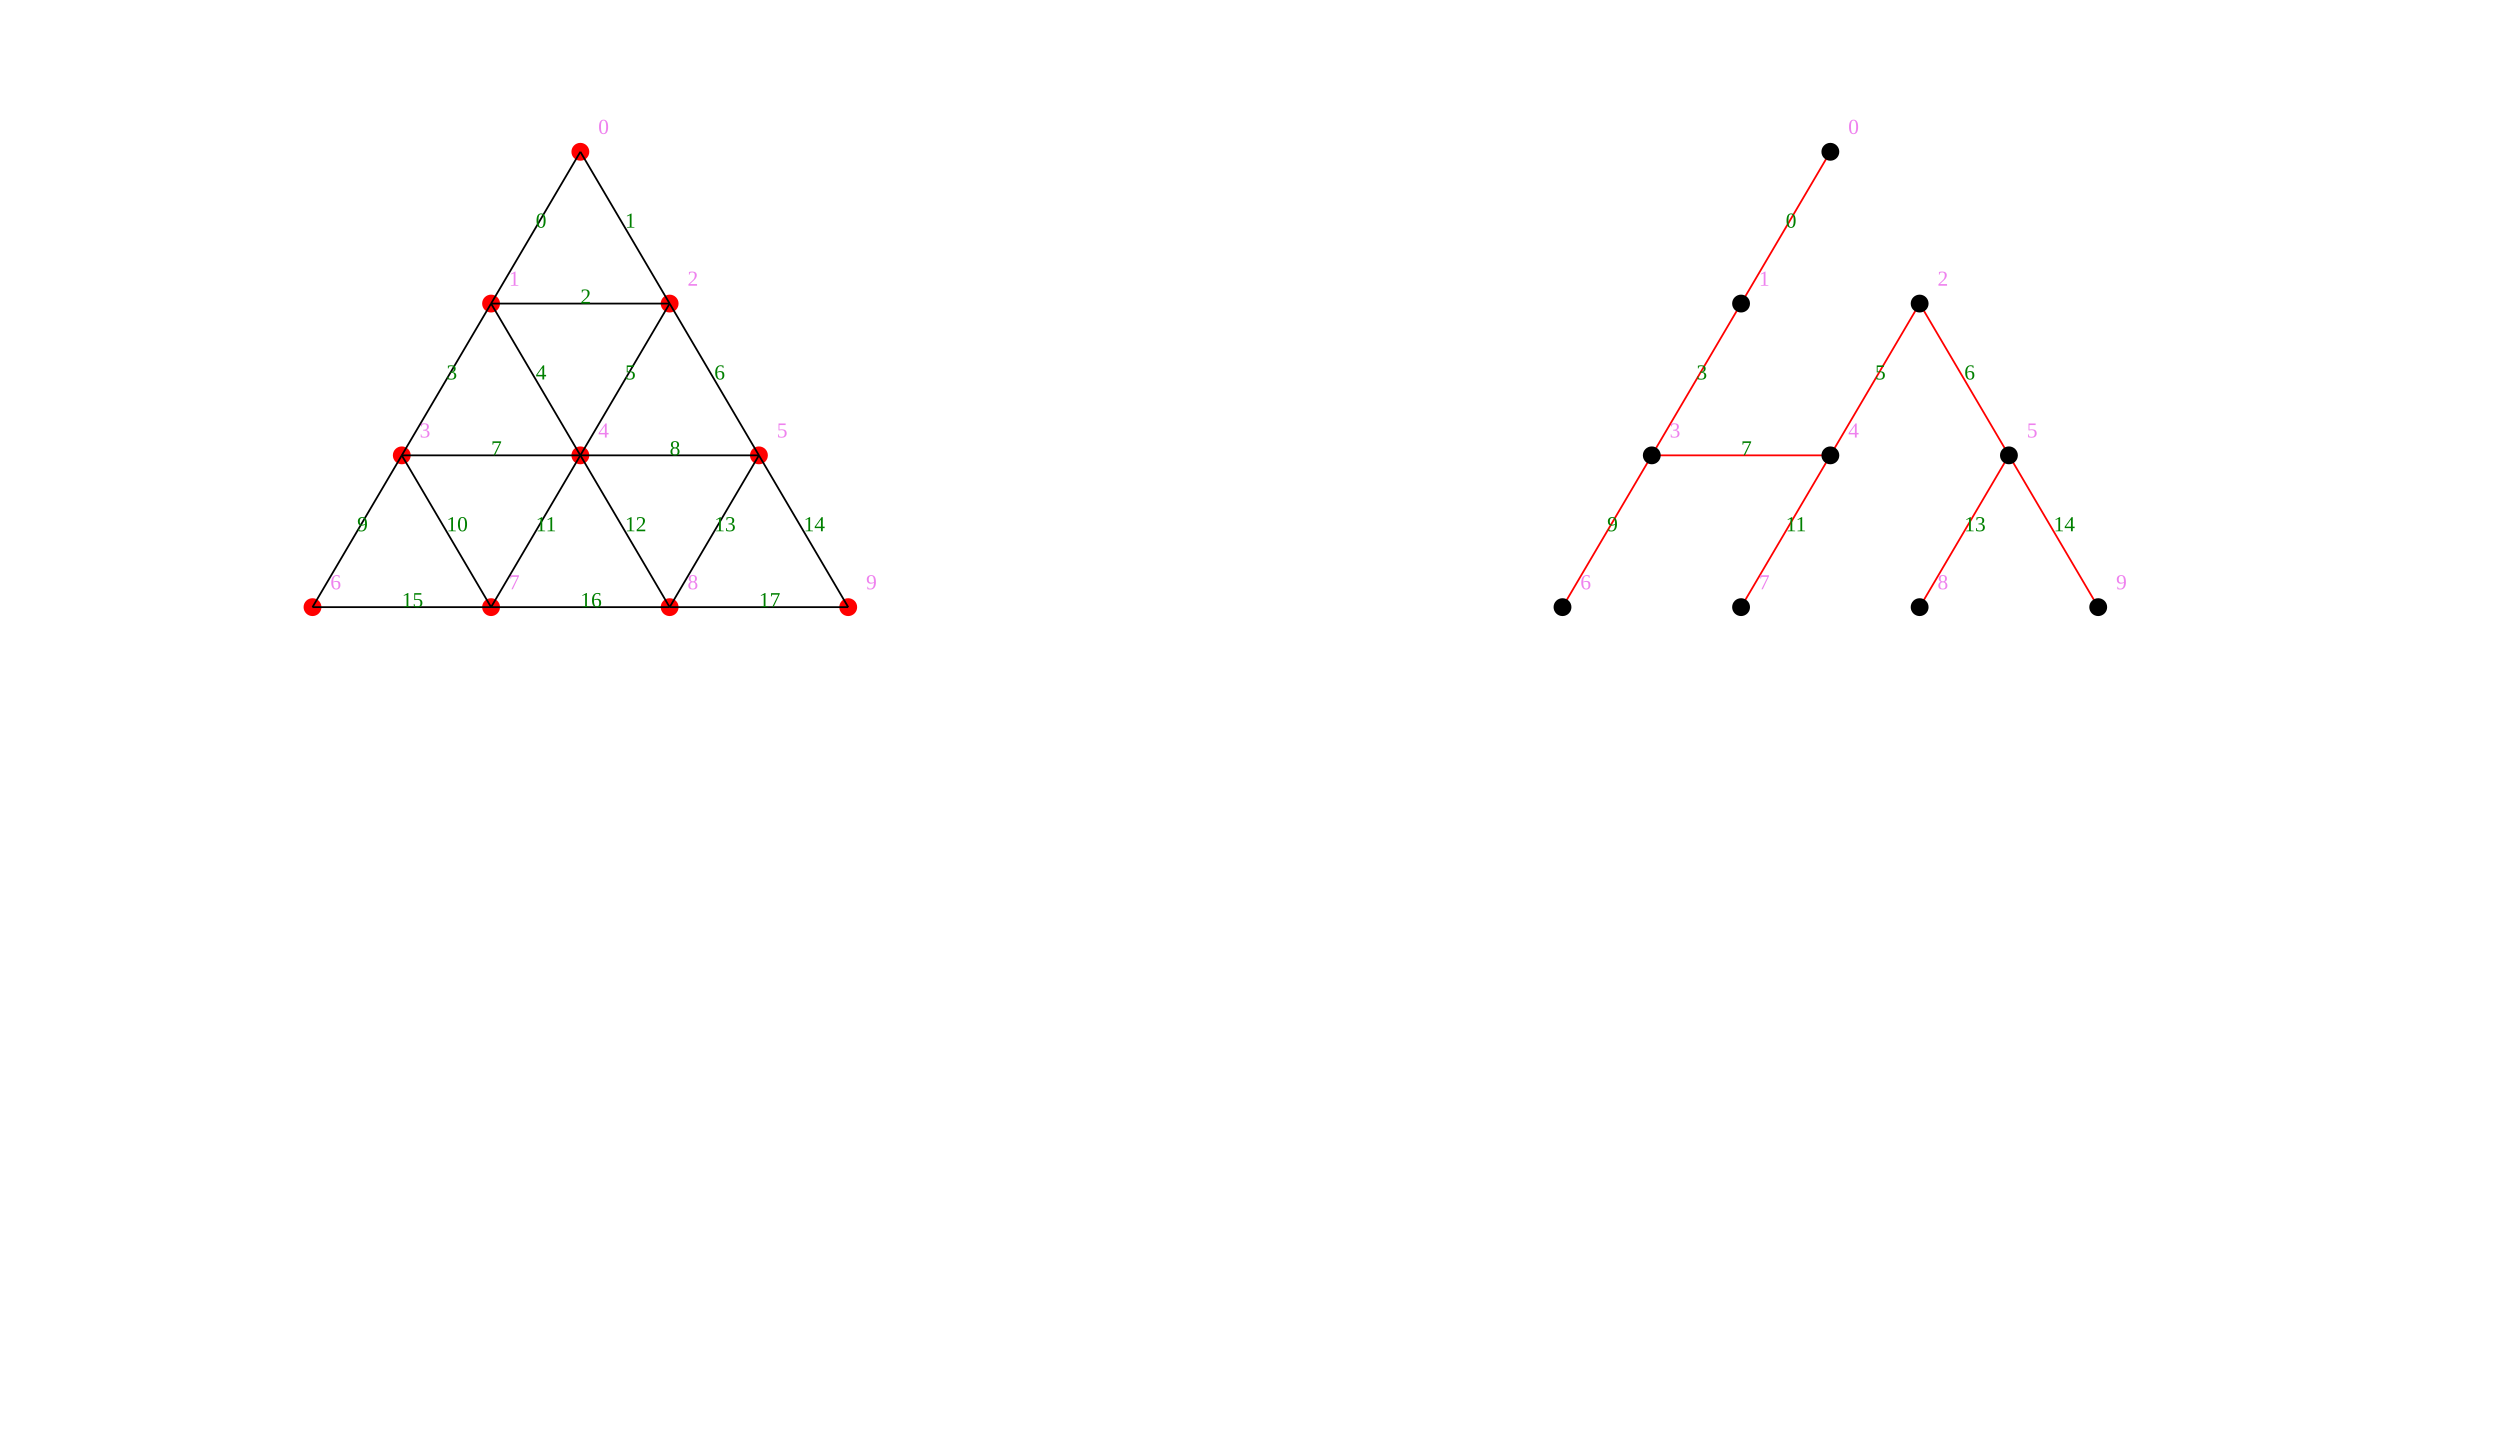
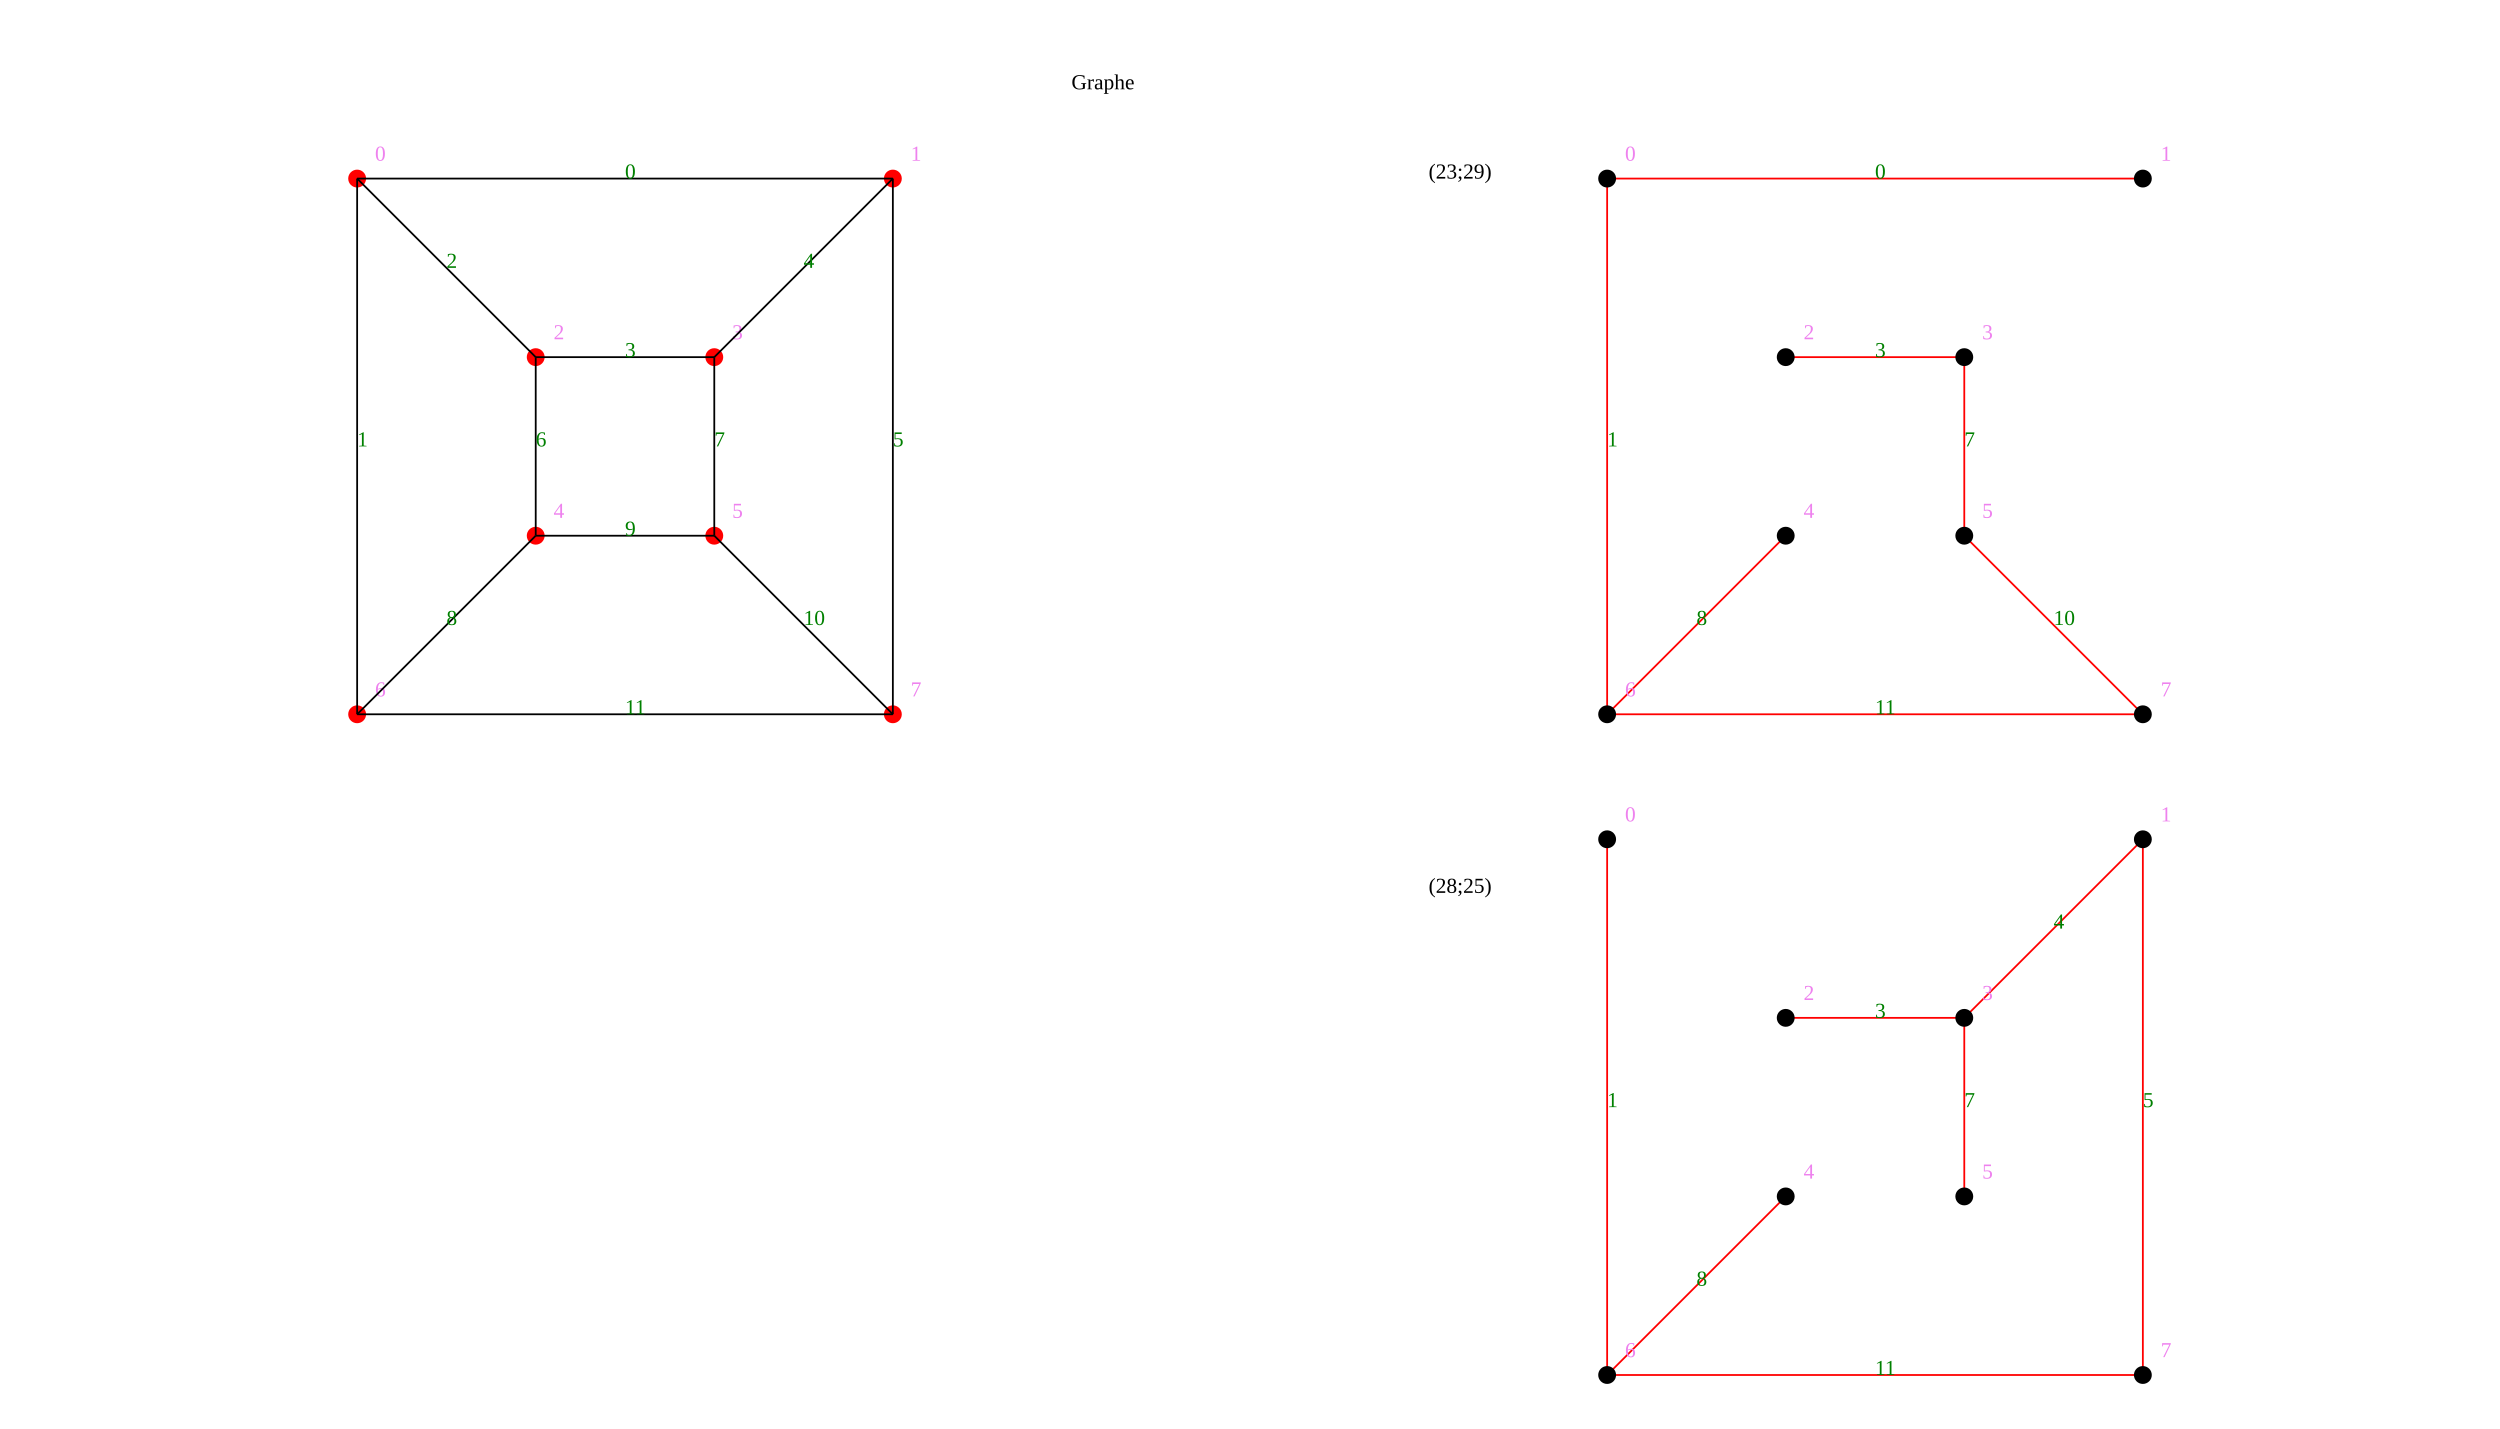
<svg xmlns="http://www.w3.org/2000/svg" version="1.1" width="1400" height="800">
-   <circle cx="325" cy="85" r="5" fill="red" />
-   <text x="335" y="75" fill="violet">0</text>
-   <circle cx="275" cy="170" r="5" fill="red" />
-   <text x="285" y="160" fill="violet">1</text>
-   <circle cx="375" cy="170" r="5" fill="red" />
-   <text x="385" y="160" fill="violet">2</text>
-   <circle cx="225" cy="255" r="5" fill="red" />
-   <text x="235" y="245" fill="violet">3</text>
-   <circle cx="325" cy="255" r="5" fill="red" />
-   <text x="335" y="245" fill="violet">4</text>
-   <circle cx="425" cy="255" r="5" fill="red" />
-   <text x="435" y="245" fill="violet">5</text>
-   <circle cx="175" cy="340" r="5" fill="red" />
-   <text x="185" y="330" fill="violet">6</text>
-   <circle cx="275" cy="340" r="5" fill="red" />
-   <text x="285" y="330" fill="violet">7</text>
-   <circle cx="375" cy="340" r="5" fill="red" />
-   <text x="385" y="330" fill="violet">8</text>
-   <circle cx="475" cy="340" r="5" fill="red" />
-   <text x="485" y="330" fill="violet">9</text>
-   <line x1="325" y1="85" x2="275" y2="170" stroke="black" />
-   <text x="300" y="127.5" fill="green">0</text>
-   <line x1="325" y1="85" x2="375" y2="170" stroke="black" />
-   <text x="350" y="127.5" fill="green">1</text>
-   <line x1="275" y1="170" x2="375" y2="170" stroke="black" />
-   <text x="325" y="170" fill="green">2</text>
-   <line x1="275" y1="170" x2="225" y2="255" stroke="black" />
-   <text x="250" y="212.5" fill="green">3</text>
-   <line x1="275" y1="170" x2="325" y2="255" stroke="black" />
-   <text x="300" y="212.5" fill="green">4</text>
-   <line x1="375" y1="170" x2="325" y2="255" stroke="black" />
-   <text x="350" y="212.5" fill="green">5</text>
-   <line x1="375" y1="170" x2="425" y2="255" stroke="black" />
-   <text x="400" y="212.5" fill="green">6</text>
-   <line x1="225" y1="255" x2="325" y2="255" stroke="black" />
-   <text x="275" y="255" fill="green">7</text>
-   <line x1="325" y1="255" x2="425" y2="255" stroke="black" />
-   <text x="375" y="255" fill="green">8</text>
-   <line x1="225" y1="255" x2="175" y2="340" stroke="black" />
-   <text x="200" y="297.5" fill="green">9</text>
-   <line x1="225" y1="255" x2="275" y2="340" stroke="black" />
-   <text x="250" y="297.5" fill="green">10</text>
-   <line x1="325" y1="255" x2="275" y2="340" stroke="black" />
-   <text x="300" y="297.5" fill="green">11</text>
-   <line x1="325" y1="255" x2="375" y2="340" stroke="black" />
-   <text x="350" y="297.5" fill="green">12</text>
-   <line x1="425" y1="255" x2="375" y2="340" stroke="black" />
-   <text x="400" y="297.5" fill="green">13</text>
-   <line x1="425" y1="255" x2="475" y2="340" stroke="black" />
-   <text x="450" y="297.5" fill="green">14</text>
-   <line x1="175" y1="340" x2="275" y2="340" stroke="black" />
-   <text x="225" y="340" fill="green">15</text>
-   <line x1="275" y1="340" x2="375" y2="340" stroke="black" />
-   <text x="325" y="340" fill="green">16</text>
-   <line x1="375" y1="340" x2="475" y2="340" stroke="black" />
-   <text x="425" y="340" fill="green">17</text>
-   <line x1="925" y1="255" x2="1025" y2="255" stroke="red" />
-   <text x="975" y="255" fill="green">7</text>
-   <line x1="1075" y1="170" x2="1025" y2="255" stroke="red" />
-   <text x="1050" y="212.5" fill="green">5</text>
-   <line x1="925" y1="255" x2="875" y2="340" stroke="red" />
-   <text x="900" y="297.5" fill="green">9</text>
-   <line x1="1025" y1="255" x2="975" y2="340" stroke="red" />
-   <text x="1000" y="297.5" fill="green">11</text>
-   <line x1="1075" y1="170" x2="1125" y2="255" stroke="red" />
-   <text x="1100" y="212.5" fill="green">6</text>
-   <line x1="975" y1="170" x2="925" y2="255" stroke="red" />
-   <text x="950" y="212.5" fill="green">3</text>
-   <line x1="1025" y1="85" x2="975" y2="170" stroke="red" />
-   <text x="1000" y="127.5" fill="green">0</text>
-   <line x1="1125" y1="255" x2="1075" y2="340" stroke="red" />
-   <text x="1100" y="297.5" fill="green">13</text>
-   <line x1="1125" y1="255" x2="1175" y2="340" stroke="red" />
-   <text x="1150" y="297.5" fill="green">14</text>
-   <circle cx="1025" cy="85" r="5" fill="black" />
-   <text x="1035" y="75" fill="violet">0</text>
-   <circle cx="975" cy="170" r="5" fill="black" />
-   <text x="985" y="160" fill="violet">1</text>
-   <circle cx="1075" cy="170" r="5" fill="black" />
-   <text x="1085" y="160" fill="violet">2</text>
-   <circle cx="925" cy="255" r="5" fill="black" />
-   <text x="935" y="245" fill="violet">3</text>
-   <circle cx="1025" cy="255" r="5" fill="black" />
-   <text x="1035" y="245" fill="violet">4</text>
-   <circle cx="1125" cy="255" r="5" fill="black" />
-   <text x="1135" y="245" fill="violet">5</text>
-   <circle cx="875" cy="340" r="5" fill="black" />
-   <text x="885" y="330" fill="violet">6</text>
-   <circle cx="975" cy="340" r="5" fill="black" />
-   <text x="985" y="330" fill="violet">7</text>
-   <circle cx="1075" cy="340" r="5" fill="black" />
-   <text x="1085" y="330" fill="violet">8</text>
-   <circle cx="1175" cy="340" r="5" fill="black" />
-   <text x="1185" y="330" fill="violet">9</text>
+   <text x="600" y="50" fill="balck">Graphe</text>
+   <circle cx="200" cy="100" r="5" fill="red" />
+   <text x="210" y="90" fill="violet">0</text>
+   <circle cx="500" cy="100" r="5" fill="red" />
+   <text x="510" y="90" fill="violet">1</text>
+   <circle cx="300" cy="200" r="5" fill="red" />
+   <text x="310" y="190" fill="violet">2</text>
+   <circle cx="400" cy="200" r="5" fill="red" />
+   <text x="410" y="190" fill="violet">3</text>
+   <circle cx="300" cy="300" r="5" fill="red" />
+   <text x="310" y="290" fill="violet">4</text>
+   <circle cx="400" cy="300" r="5" fill="red" />
+   <text x="410" y="290" fill="violet">5</text>
+   <circle cx="200" cy="400" r="5" fill="red" />
+   <text x="210" y="390" fill="violet">6</text>
+   <circle cx="500" cy="400" r="5" fill="red" />
+   <text x="510" y="390" fill="violet">7</text>
+   <line x1="200" y1="100" x2="500" y2="100" stroke="black" />
+   <text x="350" y="100" fill="green">0</text>
+   <line x1="200" y1="100" x2="200" y2="400" stroke="black" />
+   <text x="200" y="250" fill="green">1</text>
+   <line x1="200" y1="100" x2="300" y2="200" stroke="black" />
+   <text x="250" y="150" fill="green">2</text>
+   <line x1="300" y1="200" x2="400" y2="200" stroke="black" />
+   <text x="350" y="200" fill="green">3</text>
+   <line x1="500" y1="100" x2="400" y2="200" stroke="black" />
+   <text x="450" y="150" fill="green">4</text>
+   <line x1="500" y1="100" x2="500" y2="400" stroke="black" />
+   <text x="500" y="250" fill="green">5</text>
+   <line x1="300" y1="200" x2="300" y2="300" stroke="black" />
+   <text x="300" y="250" fill="green">6</text>
+   <line x1="400" y1="200" x2="400" y2="300" stroke="black" />
+   <text x="400" y="250" fill="green">7</text>
+   <line x1="300" y1="300" x2="200" y2="400" stroke="black" />
+   <text x="250" y="350" fill="green">8</text>
+   <line x1="300" y1="300" x2="400" y2="300" stroke="black" />
+   <text x="350" y="300" fill="green">9</text>
+   <line x1="400" y1="300" x2="500" y2="400" stroke="black" />
+   <text x="450" y="350" fill="green">10</text>
+   <line x1="200" y1="400" x2="500" y2="400" stroke="black" />
+   <text x="350" y="400" fill="green">11</text>
+   <line x1="1100" y1="200" x2="1100" y2="300" stroke="red" />
+   <text x="1100" y="250" fill="green">7</text>
+   <line x1="1100" y1="300" x2="1200" y2="400" stroke="red" />
+   <text x="1150" y="350" fill="green">10</text>
+   <line x1="900" y1="400" x2="1200" y2="400" stroke="red" />
+   <text x="1050" y="400" fill="green">11</text>
+   <line x1="900" y1="100" x2="900" y2="400" stroke="red" />
+   <text x="900" y="250" fill="green">1</text>
+   <line x1="1000" y1="300" x2="900" y2="400" stroke="red" />
+   <text x="950" y="350" fill="green">8</text>
+   <line x1="900" y1="100" x2="1200" y2="100" stroke="red" />
+   <text x="1050" y="100" fill="green">0</text>
+   <line x1="1000" y1="200" x2="1100" y2="200" stroke="red" />
+   <text x="1050" y="200" fill="green">3</text>
+   <circle cx="900" cy="100" r="5" fill="black" />
+   <text x="910" y="90" fill="violet">0</text>
+   <circle cx="1200" cy="100" r="5" fill="black" />
+   <text x="1210" y="90" fill="violet">1</text>
+   <circle cx="1000" cy="200" r="5" fill="black" />
+   <text x="1010" y="190" fill="violet">2</text>
+   <circle cx="1100" cy="200" r="5" fill="black" />
+   <text x="1110" y="190" fill="violet">3</text>
+   <circle cx="1000" cy="300" r="5" fill="black" />
+   <text x="1010" y="290" fill="violet">4</text>
+   <circle cx="1100" cy="300" r="5" fill="black" />
+   <text x="1110" y="290" fill="violet">5</text>
+   <circle cx="900" cy="400" r="5" fill="black" />
+   <text x="910" y="390" fill="violet">6</text>
+   <circle cx="1200" cy="400" r="5" fill="black" />
+   <text x="1210" y="390" fill="violet">7</text>
+   <text x="800" y="100" fill="black">(23;29)</text>
+   <line x1="1100" y1="570" x2="1100" y2="670" stroke="red" />
+   <text x="1100" y="620" fill="green">7</text>
+   <line x1="1200" y1="470" x2="1100" y2="570" stroke="red" />
+   <text x="1150" y="520" fill="green">4</text>
+   <line x1="1200" y1="470" x2="1200" y2="770" stroke="red" />
+   <text x="1200" y="620" fill="green">5</text>
+   <line x1="900" y1="770" x2="1200" y2="770" stroke="red" />
+   <text x="1050" y="770" fill="green">11</text>
+   <line x1="900" y1="470" x2="900" y2="770" stroke="red" />
+   <text x="900" y="620" fill="green">1</text>
+   <line x1="1000" y1="570" x2="1100" y2="570" stroke="red" />
+   <text x="1050" y="570" fill="green">3</text>
+   <line x1="1000" y1="670" x2="900" y2="770" stroke="red" />
+   <text x="950" y="720" fill="green">8</text>
+   <circle cx="900" cy="470" r="5" fill="black" />
+   <text x="910" y="460" fill="violet">0</text>
+   <circle cx="1200" cy="470" r="5" fill="black" />
+   <text x="1210" y="460" fill="violet">1</text>
+   <circle cx="1000" cy="570" r="5" fill="black" />
+   <text x="1010" y="560" fill="violet">2</text>
+   <circle cx="1100" cy="570" r="5" fill="black" />
+   <text x="1110" y="560" fill="violet">3</text>
+   <circle cx="1000" cy="670" r="5" fill="black" />
+   <text x="1010" y="660" fill="violet">4</text>
+   <circle cx="1100" cy="670" r="5" fill="black" />
+   <text x="1110" y="660" fill="violet">5</text>
+   <circle cx="900" cy="770" r="5" fill="black" />
+   <text x="910" y="760" fill="violet">6</text>
+   <circle cx="1200" cy="770" r="5" fill="black" />
+   <text x="1210" y="760" fill="violet">7</text>
+   <text x="800" y="500" fill="black">(28;25)</text>
</svg>
